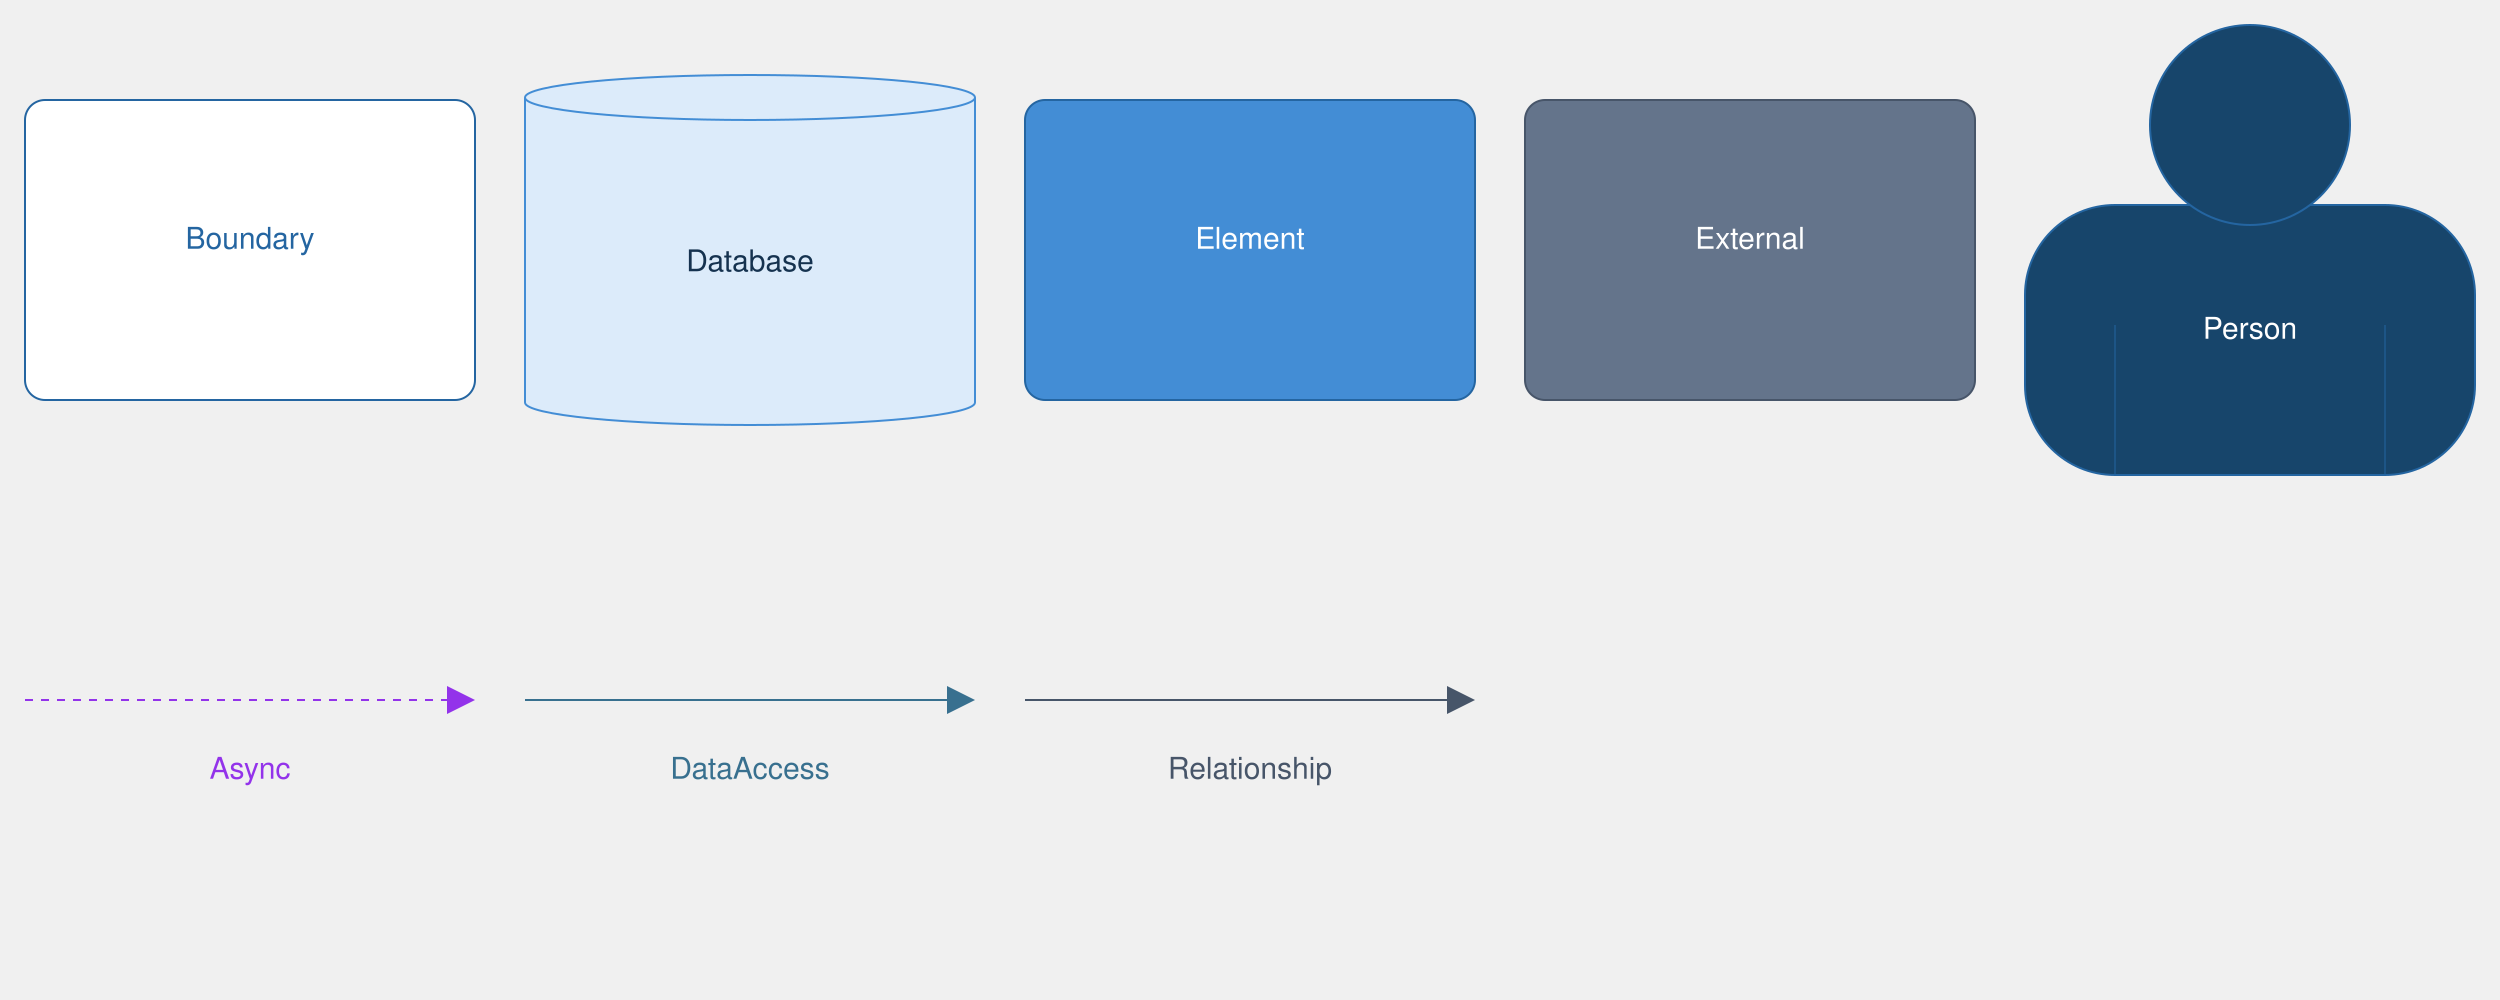
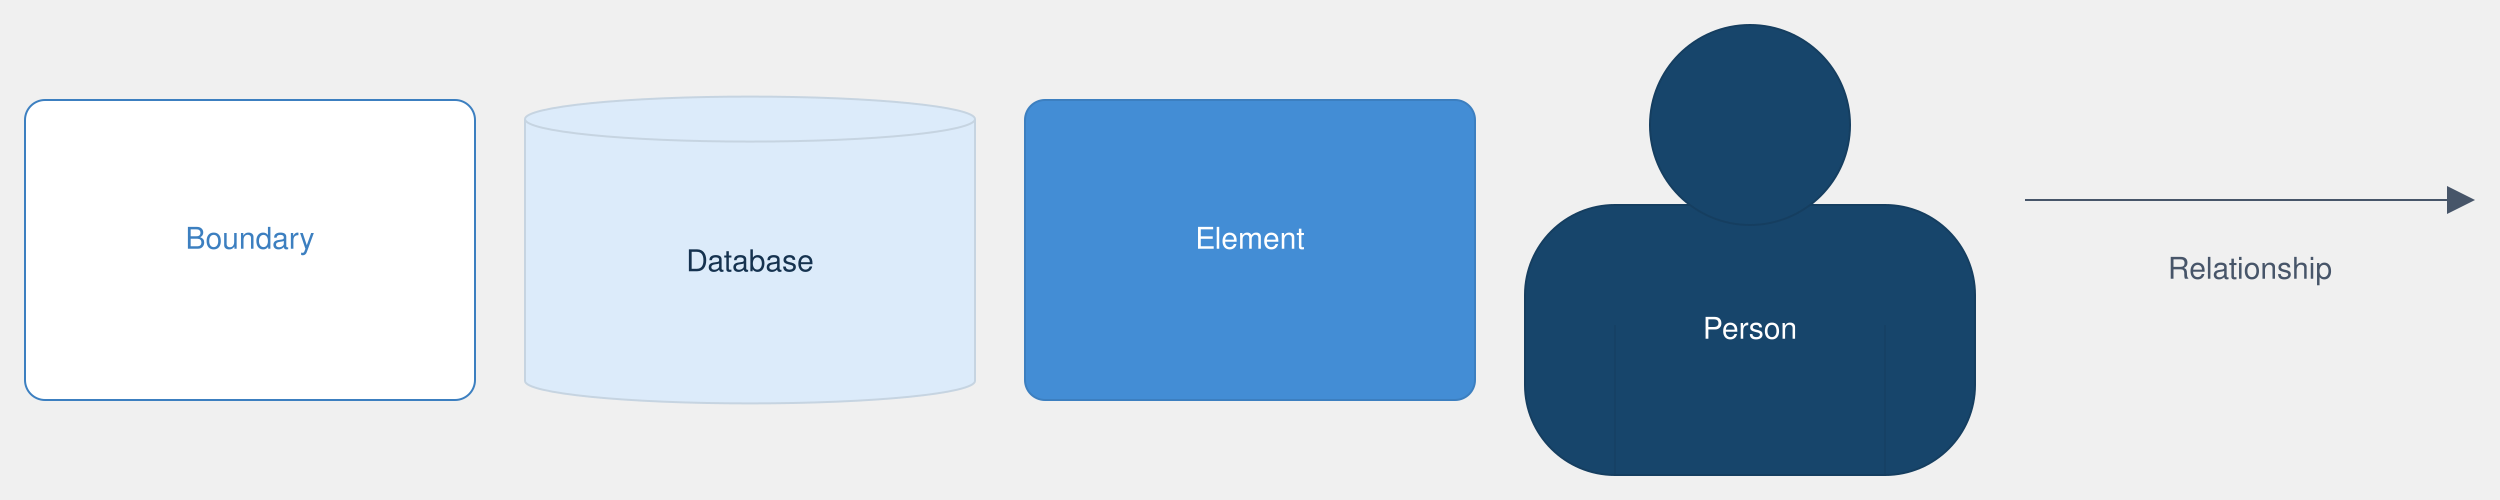
- <svg xmlns="http://www.w3.org/2000/svg" version="1.1" viewBox="0 0 2500 1000" style="background: #ffffff">
+ <svg xmlns="http://www.w3.org/2000/svg" version="1.1" viewBox="0 0 2500 500" style="background: #ffffff">
  <g transform="translate(25,100)">
-     <rect width="450" height="300" rx="20" ry="20" x="0" y="0" fill="#ffffff" stroke-width="2" stroke="#2465a1" stroke-dasharray="" />
-     <text x="225" y="95" text-anchor="middle" dominant-baseline="hanging" fill="#2465a1" font-size="30px" font-family="Tahoma, Verdana, Helvetica, Arial">
+     <rect width="450" height="300" rx="20" ry="20" x="0" y="0" fill="#ffffff" stroke-width="2" stroke="#3c7fc0" stroke-dasharray="" />
+     <text x="225" y="95" text-anchor="middle" dominant-baseline="hanging" fill="#3c7fc0" font-size="30px" font-family="Tahoma, Verdana, Helvetica, Arial">
      <tspan x="225" dy="40px">Boundary</tspan>
    </text>
  </g>
-   <g transform="translate(525,75)">
-     <path id="keyElementCylinderPath" d="M 0,22.5 a 225,22.5 0,0,0 450 0 a 225,22.5 0,0,0 -450 0 l 0,305 a 225,22.5 0,0,0 450 0 l 0,-305" fill="#dcebfa" stroke-width="2" stroke="#438dd5" stroke-dasharray="" />
-     <text x="225" y="142.5" text-anchor="middle" dominant-baseline="hanging" fill="#15324f" font-size="30px" font-family="Tahoma, Verdana, Helvetica, Arial">
+   <g transform="translate(525,96.59091)">
+     <path id="keyElementCylinderPath" d="M 0,22.5 a 225,22.5 0,0,0 450 0 a 225,22.5 0,0,0 -450 0 l 0,261.818 a 225,22.5 0,0,0 450 0 l 0,-261.818" fill="#dcebfa" stroke-width="2" stroke="#c6d4e1" stroke-dasharray="" />
+     <text x="225" y="120.909" text-anchor="middle" dominant-baseline="hanging" fill="#15324f" font-size="30px" font-family="Tahoma, Verdana, Helvetica, Arial">
      <tspan x="225" dy="40px">Database</tspan>
    </text>
  </g>
  <g transform="translate(1025,100)">
-     <rect width="450" height="300" rx="20" ry="20" x="0" y="0" fill="#438dd5" stroke-width="2" stroke="#2465a1" stroke-dasharray="" />
+     <rect width="450" height="300" rx="20" ry="20" x="0" y="0" fill="#438dd5" stroke-width="2" stroke="#3c7fc0" stroke-dasharray="" />
    <text x="225" y="95" text-anchor="middle" dominant-baseline="hanging" fill="#ffffff" font-size="30px" font-family="Tahoma, Verdana, Helvetica, Arial">
      <tspan x="225" dy="40px">Element</tspan>
    </text>
  </g>
-   <g transform="translate(1525,100)">
-     <rect width="450" height="300" rx="20" ry="20" x="0" y="0" fill="#64748b" stroke-width="2" stroke="#475569" stroke-dasharray="" />
-     <text x="225" y="95" text-anchor="middle" dominant-baseline="hanging" fill="#ffffff" font-size="30px" font-family="Tahoma, Verdana, Helvetica, Arial">
-       <tspan x="225" dy="40px">External</tspan>
-     </text>
-   </g>
-   <g transform="translate(2025,25)">
-     <rect x="0" y="180" width="450" height="270" rx="90" fill="#17456b" stroke-width="2" stroke="#2465a1" stroke-dasharray="" />
-     <circle cx="225" cy="100" r="100" fill="#17456b" stroke-width="2" stroke="#2465a1" stroke-dasharray="" />
-     <line x1="90" y1="300" x2="90" y2="450" stroke-width="1" stroke="#2465a1" stroke-dasharray="" />
-     <line x1="360" y1="300" x2="360" y2="450" stroke-width="1" stroke="#2465a1" stroke-dasharray="" />
+   <g transform="translate(1525,25)">
+     <rect x="0" y="180" width="450" height="270" rx="90" fill="#17456b" stroke-width="2" stroke="#153e60" stroke-dasharray="" />
+     <circle cx="225" cy="100" r="100" fill="#17456b" stroke-width="2" stroke="#153e60" stroke-dasharray="" />
+     <line x1="90" y1="300" x2="90" y2="450" stroke-width="1" stroke="#153e60" stroke-dasharray="" />
+     <line x1="360" y1="300" x2="360" y2="450" stroke-width="1" stroke="#153e60" stroke-dasharray="" />
    <text x="225" y="260" text-anchor="middle" dominant-baseline="hanging" fill="#ffffff" font-size="30px" font-family="Tahoma, Verdana, Helvetica, Arial">
      <tspan x="225" dy="40px">Person</tspan>
    </text>
  </g>
-   <g transform="translate(25,670)">
-     <path d="M422,0 L422,44 L450,30 L 422,16" style="fill:#9333ea" />
-     <path d="M0,30 L422,30" style="stroke:#9333ea; stroke-width: 2; fill: none; stroke-dasharray: 8 8;" />
-     <text x="225" y="55" text-anchor="middle" dominant-baseline="hanging" fill="#9333ea" font-size="30px" font-family="Tahoma, Verdana, Helvetica, Arial">
-       <tspan x="225" dy="40px">Async</tspan>
-     </text>
-   </g>
-   <g transform="translate(525,670)">
-     <path d="M422,0 L422,44 L450,30 L 422,16" style="fill:#38708f" />
-     <path d="M0,30 L422,30" style="stroke:#38708f; stroke-width: 2; fill: none; stroke-dasharray: ;" />
-     <text x="225" y="55" text-anchor="middle" dominant-baseline="hanging" fill="#38708f" font-size="30px" font-family="Tahoma, Verdana, Helvetica, Arial">
-       <tspan x="225" dy="40px">DataAccess</tspan>
-     </text>
-   </g>
-   <g transform="translate(1025,670)">
+   <g transform="translate(2025,170)">
    <path d="M422,0 L422,44 L450,30 L 422,16" style="fill:#475569" />
    <path d="M0,30 L422,30" style="stroke:#475569; stroke-width: 2; fill: none; stroke-dasharray: ;" />
    <text x="225" y="55" text-anchor="middle" dominant-baseline="hanging" fill="#475569" font-size="30px" font-family="Tahoma, Verdana, Helvetica, Arial">
      <tspan x="225" dy="40px">Relationship</tspan>
    </text>
  </g>
</svg>
